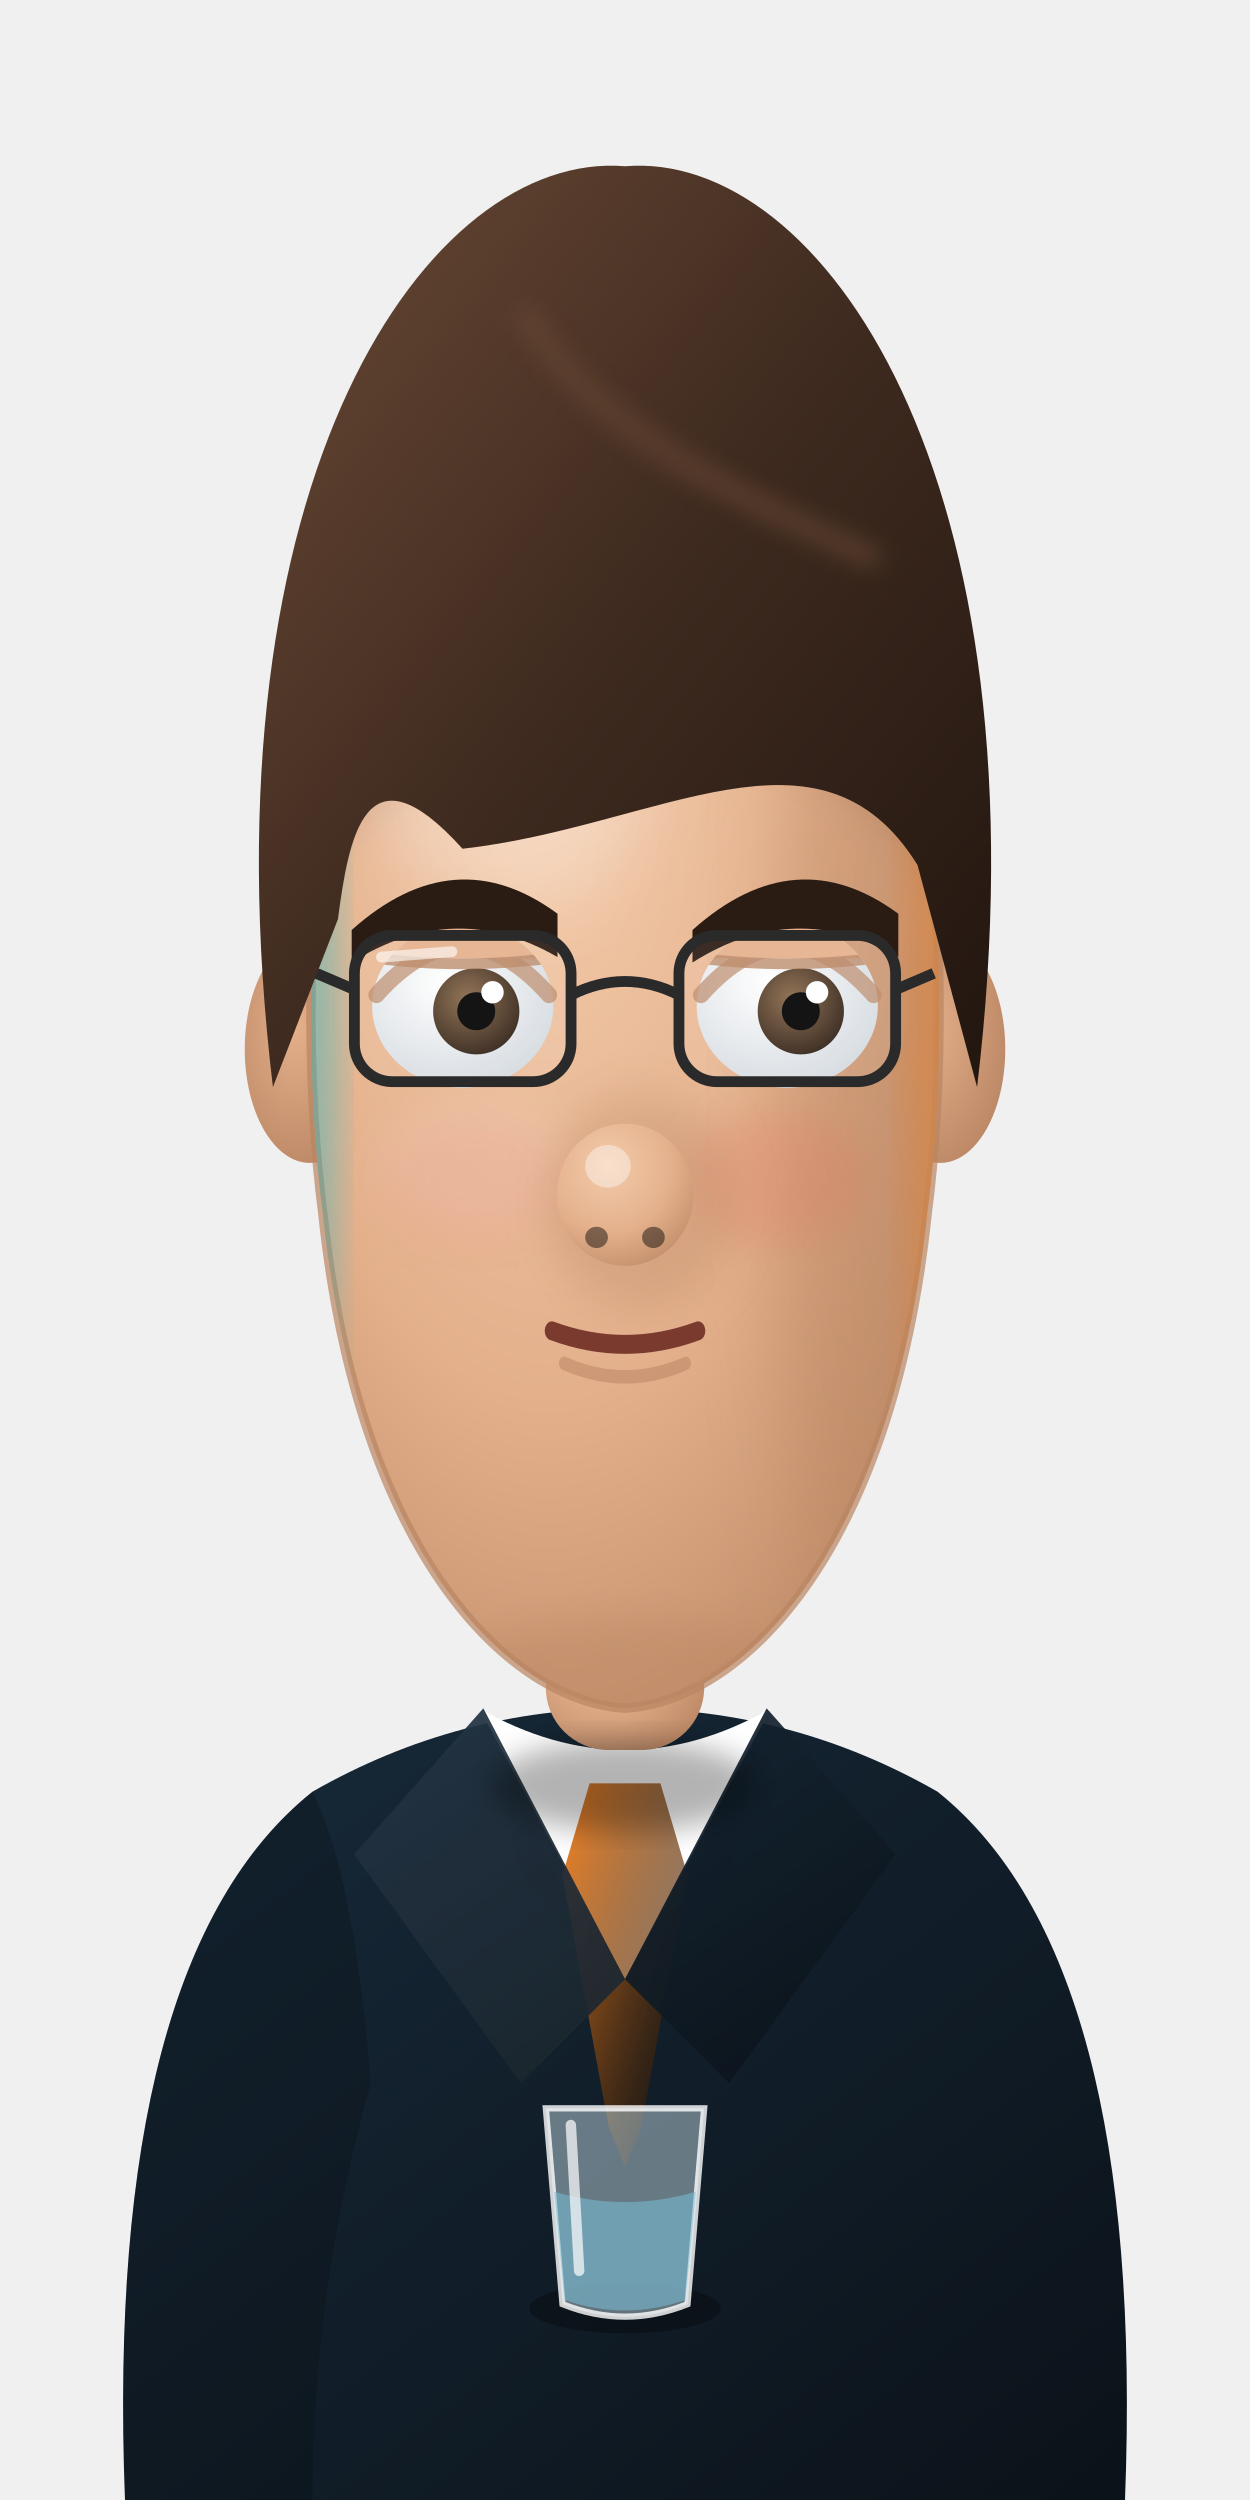
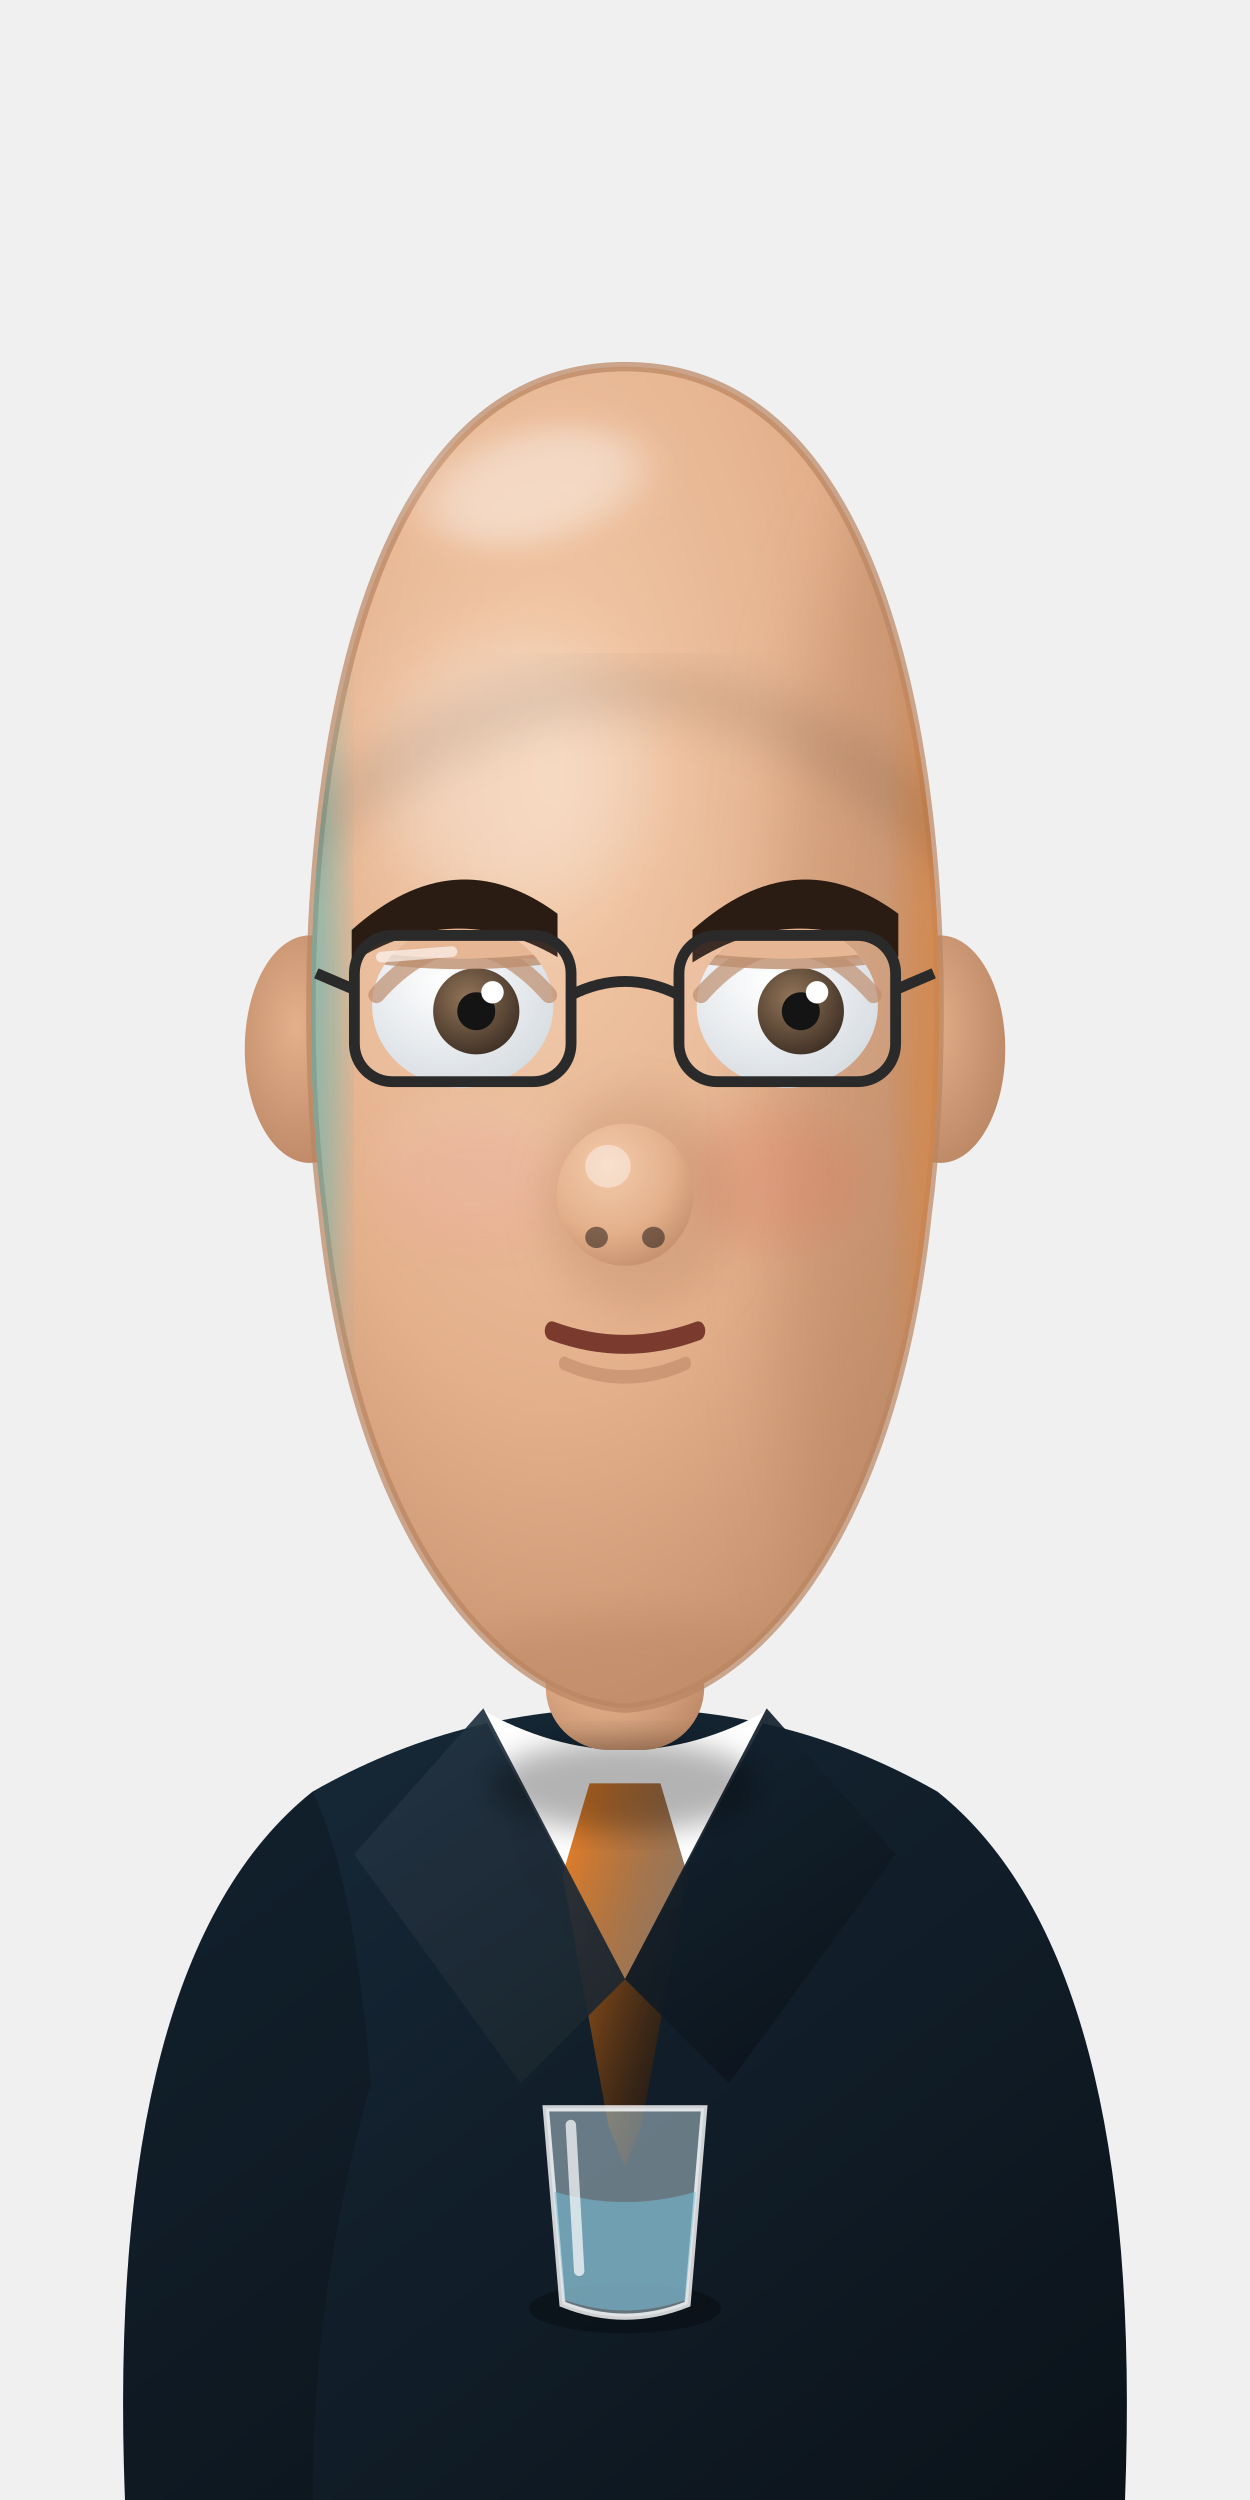
<svg xmlns="http://www.w3.org/2000/svg" width="600" height="1200" viewBox="0 -300 600 1200">
  <defs>
    <radialGradient id="passos_skin" cx="38%" cy="30%" r="85%">
      <stop offset="0" stop-color="#F3CBAA" />
      <stop offset=".55" stop-color="#E4B08C" />
      <stop offset="1" stop-color="#B98562" />
    </radialGradient>
    <radialGradient id="passos_ear" cx="40%" cy="40%" r="70%">
      <stop offset="0" stop-color="#E4B08C" />
      <stop offset="1" stop-color="#B98562" />
    </radialGradient>
    <linearGradient id="passos_hair" x1="0" y1="0" x2="1" y2="1">
      <stop offset="0" stop-color="#6B4A36" />
      <stop offset=".5" stop-color="#3E2A1F" />
      <stop offset="1" stop-color="#22160F" />
    </linearGradient>
    <linearGradient id="passos_suit" x1="0" y1="0" x2="1" y2="1">
      <stop offset="0" stop-color="#172A3A" />
      <stop offset="1" stop-color="#0b1219" />
    </linearGradient>
    <linearGradient id="passos_tie" x1="0" y1="0" x2="1" y2="1">
      <stop offset="0" stop-color="#F58220" />
      <stop offset="1" stop-color="#000" stop-opacity=".45" />
    </linearGradient>
    <radialGradient id="passos_eye" cx="40%" cy="35%" r="75%">
      <stop offset="0" stop-color="#fff" />
      <stop offset="1" stop-color="#cfd6dc" />
    </radialGradient>
    <radialGradient id="passos_iris" cx="40%" cy="35%" r="70%">
      <stop offset="0" stop-color="#8a6a4a" />
      <stop offset="1" stop-color="#2d1d12" />
    </radialGradient>
    <linearGradient id="passos_pap" x1="0" y1="0" x2="1" y2="1">
      <stop offset="0" stop-color="#fff" />
      <stop offset="1" stop-color="#d6d6d6" />
    </linearGradient>
    <linearGradient id="passos_pen" x1="0" y1="0" x2="0" y2="1">
      <stop offset="0" stop-color="#555" />
      <stop offset=".5" stop-color="#111" />
      <stop offset="1" stop-color="#000" />
    </linearGradient>
    <linearGradient id="passos_pasta" x1="0" y1="0" x2="1" y2="1">
      <stop offset="0" stop-color="#7a4a2a" />
      <stop offset="1" stop-color="#3b1d0d" />
    </linearGradient>
    <linearGradient id="passos_mic" x1="0" y1="0" x2="1" y2="0">
      <stop offset="0" stop-color="#999" />
      <stop offset=".5" stop-color="#eee" />
      <stop offset="1" stop-color="#555" />
    </linearGradient>
    <filter id="passos_bl" x="-20%" y="-20%" width="140%" height="140%">
      <feGaussianBlur stdDeviation="14" />
    </filter>
    <filter id="passos_bl2" x="-20%" y="-20%" width="140%" height="140%">
      <feGaussianBlur stdDeviation="7" />
    </filter>
    <filter id="passos_bl3" x="-20%" y="-50%" width="140%" height="200%">
      <feGaussianBlur stdDeviation="4" />
    </filter>
    <clipPath id="passos_hc">
      <path d="M300 56 C422.4 56 422.4 287.8 411.6 368.32 C398.4 495.2 342.24 548.88 300 551.32 C257.76 548.88 201.6 495.2 188.4 368.32 C177.6 287.8 177.6 56 300 56Z" />
    </clipPath>
  </defs>
  <ellipse cx="300" cy="884" rx="230" ry="16" fill="#000" opacity=".25" />
  <path d="M60 900 Q50 640 150 560 Q220 520 300 520 Q380 520 450 560 Q550 640 540 900Z" fill="url(#passos_suit)" />
  <path d="M60 900 Q50 640 150 560 Q170 600 178 700 Q150 800 150 900Z" fill="#000" opacity=".18" />
  <path d="M230 520 L300 650 L370 520 Q300 560 230 520Z" fill="#FFFFFF" />
  <path d="M230 520 L292 654 L250 600Z M370 520 L308 654 L350 600Z" fill="#000" opacity=".12" />
  <path d="M283 556 H317 L330 600 L308 720 L300 740 L292 720 L270 600Z" fill="url(#passos_tie)" />
  <path d="M232 520 L170 590 L250 700 L300 650Z M368 520 L430 590 L350 700 L300 650Z" fill="url(#passos_suit)" opacity=".92" />
  <path d="M232 520 L170 590 L250 700 L300 650Z" fill="#fff" opacity=".05" />
  <rect x="262" y="420" width="76" height="120" rx="30" fill="url(#passos_skin)" />
  <ellipse cx="300" cy="557.12" rx="64" ry="22" fill="#000" opacity=".3" filter="url(#passos_bl2)" />
  <g transform="translate(300 500) scale(1.3) translate(-300 -536)">
    <ellipse cx="183.6" cy="308" rx="24" ry="42" fill="url(#passos_ear)" />
    <ellipse cx="416.4" cy="308" rx="24" ry="42" fill="url(#passos_ear)" />
    <path d="M300 56 C422.4 56 422.4 287.8 411.6 368.32 C398.4 495.2 342.24 548.88 300 551.32 C257.76 548.88 201.6 495.2 188.4 368.32 C177.6 287.8 177.6 56 300 56Z" fill="url(#passos_skin)" stroke="#B98562" stroke-width="3.5" stroke-opacity=".7" />
    <g clip-path="url(#passos_hc)">
      <ellipse cx="420" cy="300" rx="16" ry="195.2" fill="#F58220" opacity=".6" filter="url(#passos_bl2)" />
      <ellipse cx="180" cy="300" rx="14" ry="170.8" fill="#22BBCB" opacity=".45" filter="url(#passos_bl2)" />
      <ellipse cx="414" cy="330" rx="60" ry="244" fill="#B98562" opacity=".45" filter="url(#passos_bl)" />
      <ellipse cx="258" cy="207.28" rx="50.4" ry="48.8" fill="#fff" opacity=".28" filter="url(#passos_bl)" />
      <ellipse cx="244.8" cy="352" rx="34" ry="24" fill="#fff" opacity=".18" filter="url(#passos_bl2)" />
      <ellipse cx="355.2" cy="356" rx="34" ry="24" fill="#E0735F" opacity=".22" filter="url(#passos_bl2)" />
      <ellipse cx="244.8" cy="356" rx="34" ry="24" fill="#E0735F" opacity=".18" filter="url(#passos_bl2)" />
      <ellipse cx="300" cy="544" rx="72" ry="26" fill="#B98562" opacity=".4" filter="url(#passos_bl2)" />
      <path d="M170 240 Q300 110 430 240" fill="none" stroke="#000" stroke-width="22" opacity=".08" filter="url(#passos_bl2)" />
    </g>
    <g id="olhos">
      <ellipse cx="240.08" cy="292" rx="33.453" ry="30.267" fill="url(#passos_eye)" />
      <ellipse cx="359.92" cy="292" rx="33.453" ry="30.267" fill="url(#passos_eye)" />
      <circle cx="245.08" cy="294" r="15.93" fill="url(#passos_iris)" />
      <circle cx="364.92" cy="294" r="15.93" fill="url(#passos_iris)" />
      <circle cx="245.08" cy="294" r="7.009" fill="#000" />
      <circle cx="364.92" cy="294" r="7.009" fill="#000" />
      <circle cx="251.08" cy="287" r="4.142" fill="#fff" />
      <circle cx="370.92" cy="287" r="4.142" fill="#fff" />
      <path d="M208.22 288 Q240.08 252.175 271.94 288" fill="none" stroke="#B98562" stroke-width="6" stroke-linecap="round" opacity=".7" />
      <path d="M328.06 288 Q359.92 252.175 391.78 288" fill="none" stroke="#B98562" stroke-width="6" stroke-linecap="round" opacity=".7" />
    </g>
    <g>
      <clipPath id="passos_lc-1">
        <ellipse cx="240.08" cy="292" rx="33.453" ry="30.267" />
      </clipPath>
      <rect clip-path="url(#passos_lc-1)" x="205.034" y="260.14" width="70.092" height="14.337" fill="#E4B08C" />
      <path d="M208.22 274.477 Q240.08 278.477 271.94 274.477" fill="none" stroke="#B98562" stroke-width="4" opacity=".8" clip-path="url(#passos_lc-1)" />
    </g>
    <g>
      <clipPath id="passos_lc1">
        <ellipse cx="359.92" cy="292" rx="33.453" ry="30.267" />
      </clipPath>
      <rect clip-path="url(#passos_lc1)" x="324.874" y="260.14" width="70.092" height="14.337" fill="#E4B08C" />
      <path d="M328.06 274.477 Q359.92 278.477 391.78 274.477" fill="none" stroke="#B98562" stroke-width="4" opacity=".8" clip-path="url(#passos_lc1)" />
    </g>
    <g id="sobrancelhas">
      <g transform="translate(237.084 254) rotate(0)">
        <path d="M-38 10 Q0 -24 38 4 L38 20 Q0 -2 -38 22Z" fill="#2A1B13" />
      </g>
      <g transform="translate(362.916 254) rotate(0)">
        <path d="M-38 10 Q0 -24 38 4 L38 20 Q0 -2 -38 22Z" fill="#2A1B13" />
      </g>
    </g>
    <g id="nariz" transform="translate(300 346) scale(1.05 1.3125)">
      <ellipse cx="6" cy="14" rx="34" ry="30" fill="#B98562" opacity=".35" filter="url(#passos_bl2)" />
      <ellipse cx="0" cy="12" rx="24" ry="20" fill="url(#passos_skin)" />
      <ellipse cx="-6" cy="4" rx="8" ry="6" fill="#fff" opacity=".4" />
      <ellipse cx="-10" cy="24" rx="4" ry="3" fill="#000" opacity=".45" />
      <ellipse cx="10" cy="24" rx="4" ry="3" fill="#000" opacity=".45" />
    </g>
    <g id="boca" transform="translate(300 412) scale(0.75 1) translate(-300 -400)">
      <path d="M264 400 Q300 410 336 400" fill="none" stroke="#7a3a2e" stroke-width="7" stroke-linecap="round" />
      <path d="M270 412 Q300 422 330 412" fill="none" stroke="#B98562" stroke-width="5" stroke-linecap="round" opacity=".55" />
    </g>
    <g fill="rgba(255,255,255,.08)" stroke="#2a2a2a" stroke-width="4">
      <rect x="200.08" y="266" width="80" height="54" rx="14" />
      <rect x="319.92" y="266" width="80" height="54" rx="14" />
      <path d="M280.08 288 Q300 278 319.92 288" fill="none" />
      <path d="M200.08 286 L186 280M399.92 286 L414 280" fill="none" />
    </g>
    <path d="M210.08 274 L236.08 272" stroke="#fff" stroke-width="4" opacity=".6" stroke-linecap="round" />
    <g id="cabelo">
-       <path d="M170 322 C142.8 96 228 -24 300 -18 C372 -24 457.2 96 430 322 L408 240 C372 182 312 226 240 234 C204 194 198 230 194 260Z" fill="url(#passos_hair)" />
-       <path d="M264 38 C288 76 324 96 390 126" fill="none" stroke="#6B4A36" stroke-width="9" stroke-linecap="round" opacity=".55" filter="url(#passos_bl3)" />
+       <ellipse cx="266.4" cy="100" rx="40.8" ry="20" fill="#fff" opacity=".4" filter="url(#passos_bl2)" transform="rotate(-14 266.4 100)" />
    </g>
  </g>
  <g transform="translate(300 700)">
    <g>
      <ellipse cx="0" cy="108" rx="46" ry="12" fill="rgba(0,0,0,.3)" />
      <path d="M-38 12 L-30 106 Q0 118 30 106 L38 12Z" fill="rgba(210,235,245,.45)" stroke="rgba(255,255,255,.8)" stroke-width="3" />
      <path d="M-34 52 L-29 104 Q0 114 29 104 L34 52Q0 62 -34 52Z" fill="rgba(120,190,215,.55)" />
      <path d="M-26 20 L-22 90" stroke="#fff" stroke-width="5" opacity=".7" stroke-linecap="round" />
    </g>
  </g>
</svg>
